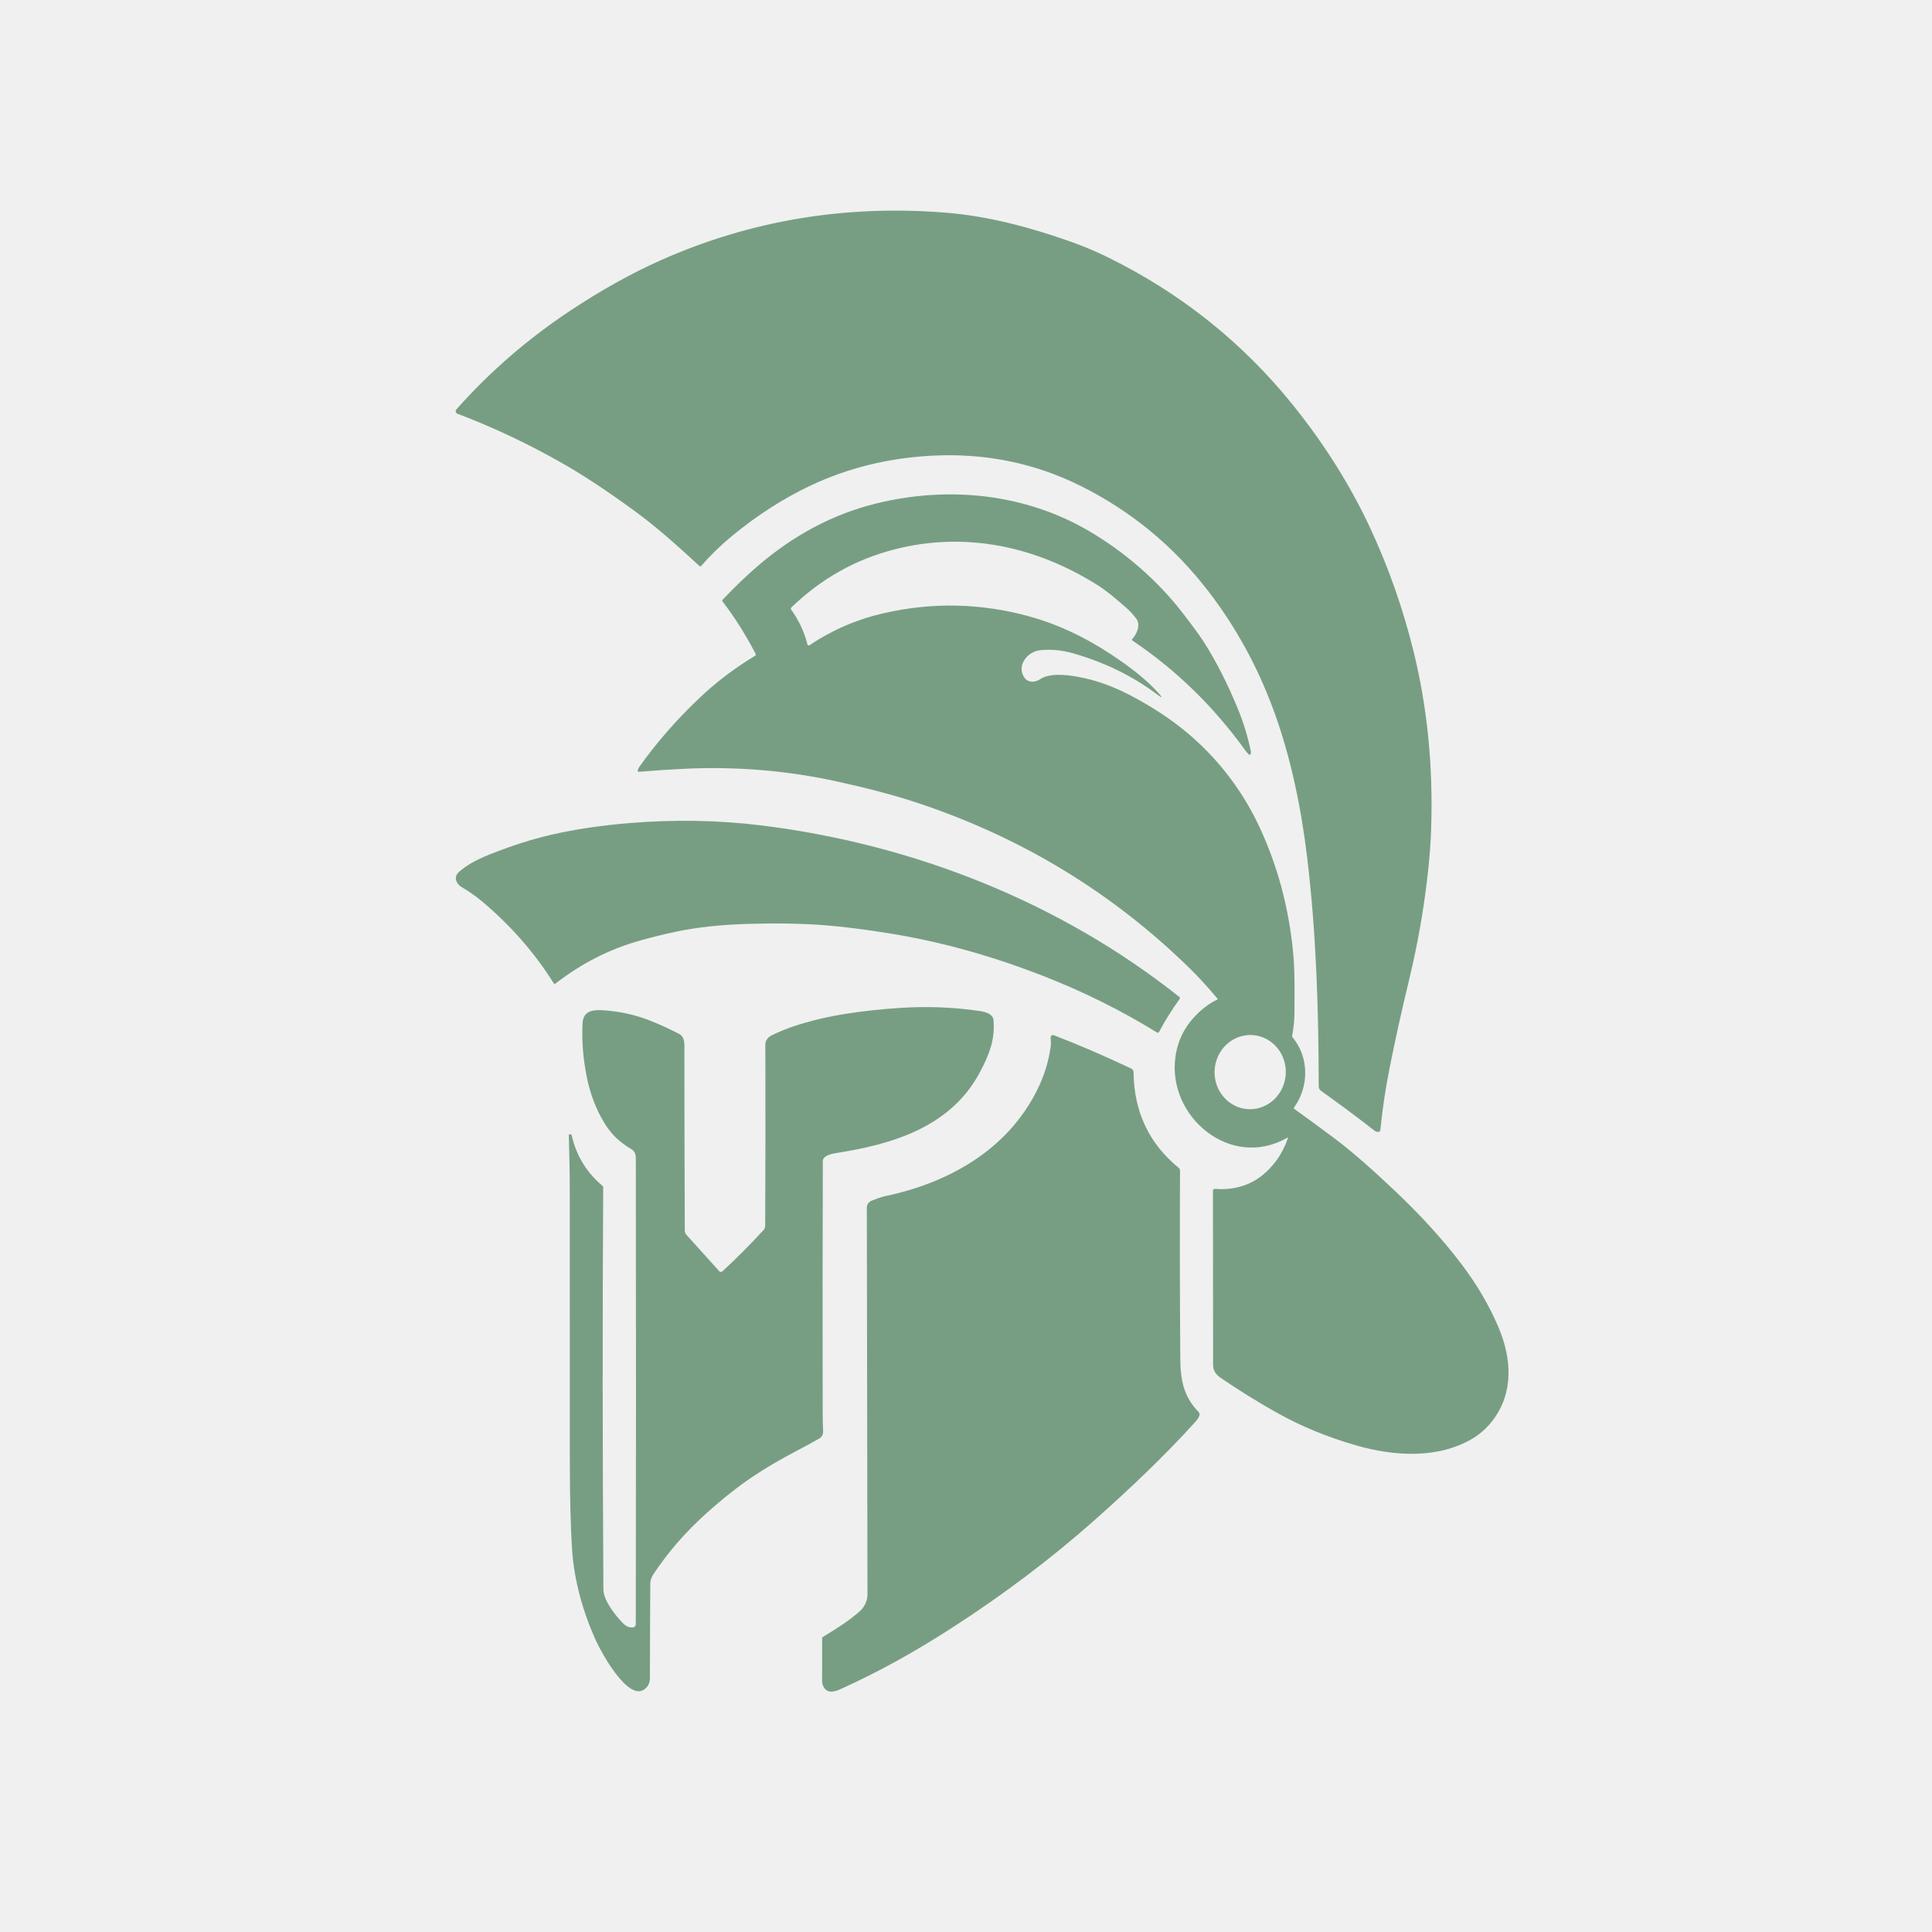
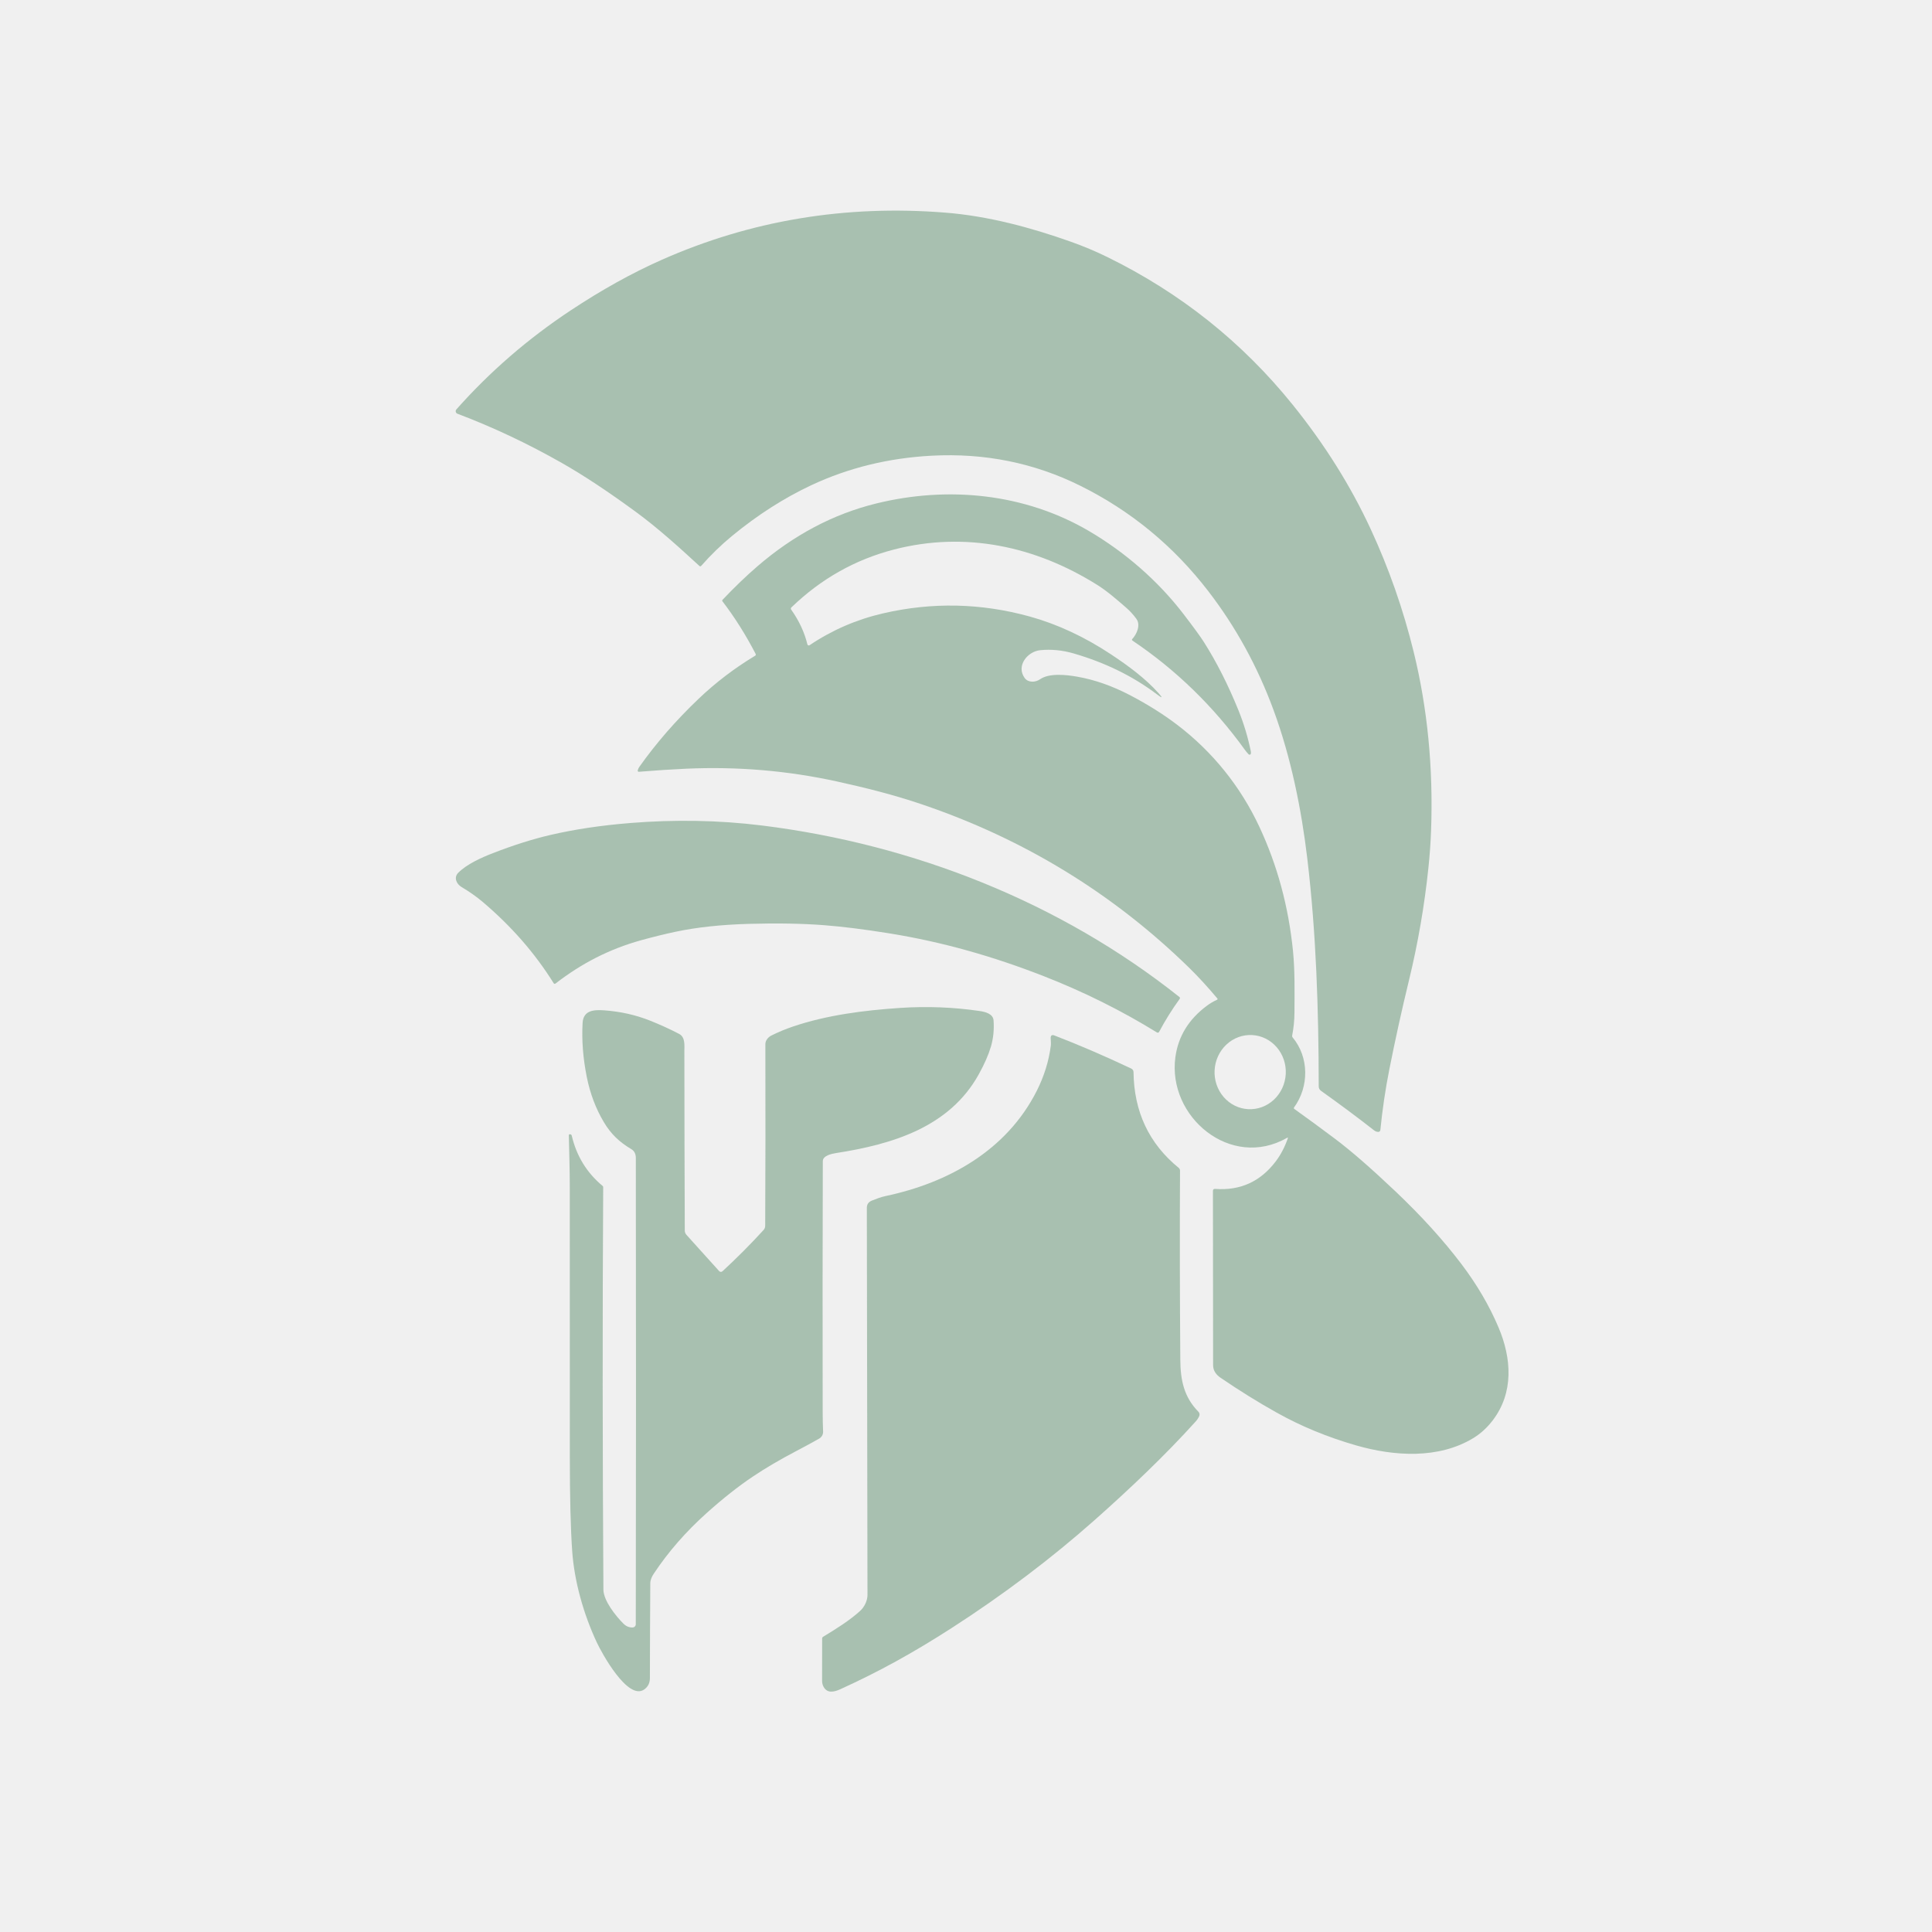
<svg xmlns="http://www.w3.org/2000/svg" width="527" height="527" viewBox="0 0 527 527" fill="none">
  <g clip-path="url(#clip0_159_466)">
-     <path d="M221.283 132.362C231.408 127.617 242.36 124.931 254.138 124.303C268.583 123.535 282.082 126.26 294.636 132.481C308.463 139.336 320.127 148.944 329.627 161.306C337.103 171.03 343.025 181.827 347.393 193.698C352.164 206.657 355.015 220.836 356.605 234.258C359.039 254.823 359.683 275.203 359.713 296.34C359.713 296.851 359.928 297.259 360.357 297.565C365.527 301.246 370.35 304.838 374.824 308.341C375.153 308.599 375.527 308.736 375.945 308.753C376.088 308.759 376.228 308.709 376.336 308.615C376.444 308.52 376.513 308.387 376.527 308.244C377.079 302.672 377.889 297.191 378.956 291.801C380.558 283.707 382.355 275.558 384.345 267.355C386.791 257.274 388.554 247.064 389.635 236.723C390.002 233.223 390.246 229.799 390.366 226.45C390.97 209.395 389.386 193.185 385.616 177.821C382.758 166.177 378.841 154.993 373.866 144.271C368.397 132.483 361.312 121.191 352.611 110.397C338.839 93.314 321.983 79.885 302.042 70.111C298.841 68.543 295.528 67.151 292.104 65.937C281.121 62.036 269.557 58.938 257.993 58.011C230.617 55.812 204.751 60.114 180.395 70.919C172.366 74.48 164.096 79.081 155.583 84.721C143.966 92.417 133.601 101.401 124.488 111.674C124.408 111.764 124.351 111.872 124.322 111.988C124.293 112.105 124.293 112.227 124.321 112.344C124.349 112.46 124.406 112.568 124.485 112.657C124.564 112.747 124.664 112.815 124.776 112.857C134.435 116.504 143.952 120.994 153.329 126.326C159.141 129.63 165.837 134.057 173.416 139.609C179.473 144.045 185.33 149.366 190.796 154.395C190.827 154.424 190.864 154.446 190.904 154.461C190.945 154.475 190.987 154.481 191.03 154.479C191.073 154.476 191.115 154.465 191.153 154.447C191.191 154.428 191.226 154.401 191.254 154.369C193.889 151.374 196.702 148.644 199.694 146.181C206.659 140.454 213.855 135.848 221.283 132.362Z" fill="#779E83" />
-     <path d="M351.273 310.529C350.46 312.875 349.373 314.955 348.01 316.766C343.828 322.304 338.314 324.815 331.47 324.301C331.061 324.27 330.857 324.46 330.857 324.872C330.888 339.769 330.903 355.605 330.903 372.379C330.903 373.908 331.748 375.014 332.962 375.837C338.139 379.361 343.243 382.53 348.273 385.343C354.905 389.055 362.138 392.035 369.97 394.282C380.31 397.247 392.383 398.029 401.848 392.296C403.869 391.071 405.651 389.445 407.195 387.417C412.949 379.852 412.347 370.547 408.744 362.04C406.236 356.132 402.87 350.388 398.647 344.809C393.682 338.256 387.673 331.636 380.619 324.949C373.983 318.657 368.492 313.881 364.145 310.621C360.312 307.743 356.62 305.036 353.069 302.5C352.901 302.38 352.877 302.236 352.997 302.068C357.094 296.422 357.13 288.409 352.58 282.954C352.474 282.823 352.436 282.674 352.467 282.506C352.879 280.358 353.088 278.281 353.095 276.274C353.116 270.633 353.244 264.905 352.694 259.388C351.479 247.287 348.419 235.992 343.512 225.504C338.381 214.531 330.77 205.062 321.13 197.723C317.332 194.834 313.038 192.137 308.249 189.633C303.397 187.094 298.59 185.409 293.828 184.579C290.895 184.064 286.227 183.524 283.695 185.289C282.444 186.159 280.473 186.262 279.506 184.944C277.102 181.65 280.257 177.708 283.741 177.358C286.743 177.056 289.778 177.35 292.845 178.238C301.488 180.743 309.079 184.471 315.618 189.421C317.111 190.554 317.231 190.422 315.979 189.025C312.402 185.032 307.775 181.619 303.133 178.542C295.856 173.714 288.424 170.253 280.838 168.156C267.588 164.502 254.283 164.216 240.922 167.297C233.642 168.978 226.945 171.879 220.83 175.999C220.779 176.034 220.72 176.057 220.658 176.064C220.596 176.071 220.534 176.063 220.475 176.041C220.417 176.019 220.365 175.983 220.324 175.936C220.283 175.889 220.254 175.833 220.239 175.773C219.439 172.472 217.96 169.304 215.802 166.267C215.742 166.182 215.714 166.079 215.724 165.975C215.733 165.871 215.779 165.774 215.854 165.701C223.944 157.889 233.302 152.614 243.928 149.876C263.258 144.904 282.377 148.95 299.263 159.526C302.068 161.281 304.692 163.602 307.189 165.758C308.183 166.616 309.11 167.628 309.968 168.794C311.198 170.467 310.107 172.937 308.866 174.296C308.708 174.464 308.726 174.613 308.918 174.744C320.758 182.697 330.981 192.635 339.586 204.557C339.891 204.979 340.227 205.381 340.594 205.762C340.64 205.809 340.698 205.843 340.762 205.86C340.826 205.876 340.894 205.875 340.957 205.855C341.02 205.835 341.077 205.798 341.12 205.748C341.163 205.698 341.191 205.637 341.202 205.571C341.236 205.348 341.231 205.129 341.186 204.912C340.39 201.042 339.268 197.321 337.82 193.75C335.004 186.805 331.859 180.597 328.387 175.125C327.447 173.646 325.575 171.079 322.772 167.425C315.747 158.28 306.684 150.483 296.932 144.786C279.521 134.617 258.662 132.491 238.956 137.349C227.291 140.225 216.506 145.932 206.6 154.472C203.537 157.114 200.365 160.162 197.085 163.617C197.033 163.669 197.003 163.739 196.999 163.813C196.996 163.886 197.018 163.959 197.064 164.018C200.389 168.355 203.403 173.131 206.106 178.346C206.223 178.573 206.173 178.751 205.957 178.881C200.358 182.254 195.223 186.167 190.554 190.621C184.364 196.522 178.981 202.703 174.404 209.163C174.181 209.476 174.03 209.815 173.951 210.182C173.941 210.225 173.942 210.269 173.952 210.312C173.963 210.354 173.984 210.393 174.013 210.426C174.042 210.459 174.079 210.485 174.12 210.502C174.161 210.519 174.205 210.525 174.25 210.522C178.823 210.148 183.09 209.87 187.049 209.688C201.071 209.047 214.842 210.21 228.36 213.178C236.043 214.861 243.851 216.821 251.437 219.395C279.361 228.864 303.711 243.767 324.486 264.102C326.877 266.442 329.394 269.185 332.036 272.331C332.18 272.503 332.149 272.635 331.943 272.728C331 273.15 330.095 273.681 329.231 274.323C324.266 277.998 321.395 282.669 320.616 288.337C318.382 304.667 335.751 319.164 351.078 310.369C351.29 310.249 351.356 310.302 351.273 310.529ZM340.469 302.552C339.195 302.483 337.947 302.153 336.798 301.582C335.648 301.01 334.619 300.207 333.769 299.22C332.919 298.232 332.264 297.079 331.843 295.827C331.422 294.574 331.242 293.246 331.314 291.918C331.459 289.237 332.621 286.722 334.543 284.925C336.465 283.127 338.991 282.196 341.564 282.336C342.838 282.405 344.085 282.734 345.235 283.306C346.385 283.878 347.414 284.68 348.264 285.668C349.114 286.655 349.768 287.808 350.19 289.061C350.611 290.314 350.791 291.642 350.719 292.969C350.574 295.65 349.412 298.166 347.49 299.963C345.568 301.76 343.042 302.692 340.469 302.552Z" fill="#779E83" />
-     <path d="M151.518 268.291C158.687 262.759 166.221 258.873 174.888 256.47C178.106 255.578 181.246 254.806 184.306 254.154C190.074 252.933 196.764 252.215 204.377 252.003C212.028 251.79 218.818 251.91 224.747 252.363C229.732 252.747 235.604 253.48 242.363 254.561C257.247 256.943 271.086 260.958 284.668 266.258C295.53 270.499 305.837 275.623 315.588 281.631C315.636 281.661 315.69 281.68 315.746 281.688C315.802 281.696 315.859 281.693 315.914 281.678C315.969 281.663 316.02 281.637 316.065 281.601C316.11 281.566 316.147 281.522 316.174 281.471C317.801 278.394 319.676 275.388 321.799 272.455C321.853 272.382 321.876 272.292 321.864 272.203C321.853 272.114 321.807 272.033 321.738 271.976C289.16 246.059 249.105 230.29 207.81 225.169C195.947 223.697 183.915 223.532 172.006 224.49C164.091 225.124 156.831 226.205 150.226 227.732C145.344 228.864 140.082 230.526 134.442 232.719C131.158 233.995 127.35 235.724 125.008 238.056C123.691 239.368 124.524 241.149 125.904 241.962C128.048 243.235 129.961 244.581 131.642 246.002C139.482 252.634 145.944 260.035 151.029 268.204C151.054 268.244 151.087 268.278 151.126 268.305C151.165 268.332 151.209 268.35 151.255 268.358C151.302 268.366 151.349 268.364 151.394 268.353C151.439 268.342 151.481 268.321 151.518 268.291Z" fill="#779E83" />
-     <path d="M172.577 443.931C171.637 443.968 170.795 443.618 170.05 442.881C168.053 440.91 164.616 436.638 164.595 433.607C164.351 395.88 164.333 359.285 164.538 323.822C164.54 323.761 164.528 323.701 164.502 323.645C164.476 323.59 164.437 323.541 164.389 323.503C160.073 319.914 157.265 315.346 155.964 309.798C155.899 309.52 155.721 309.386 155.429 309.396C155.247 309.403 155.158 309.499 155.161 309.685C155.27 314.455 155.419 319.041 155.419 323.745C155.433 348.897 155.438 373.443 155.434 397.381C155.434 408.329 155.649 416.894 156.078 423.077C156.654 431.342 159.16 440.23 162.783 448.001C164.055 450.724 171.244 464.028 175.732 460.837C176.761 460.103 177.276 459.077 177.276 457.759C177.29 449.23 177.326 440.601 177.384 431.872C177.389 430.931 177.816 430.04 178.326 429.273C182.265 423.331 187.073 417.816 192.751 412.727C197.177 408.758 201.385 405.435 205.376 402.759C208.814 400.45 212.812 398.103 217.372 395.718C219.589 394.559 221.615 393.457 223.45 392.414C223.79 392.221 224.069 391.937 224.258 391.595C224.447 391.252 224.538 390.865 224.521 390.474C224.449 388.803 224.411 387.089 224.407 385.333C224.363 361.395 224.375 338.527 224.443 316.73C224.449 315.227 226.837 314.718 228.123 314.517C243.321 312.145 258.956 307.533 266.979 293.056C268.537 290.239 269.643 287.716 270.299 285.486C270.961 283.228 271.201 280.847 271.019 278.342C270.89 276.546 268.775 276.006 267.272 275.785C260.122 274.728 252.867 274.445 245.508 274.935C235.683 275.594 225.581 276.881 216.405 279.979C214.288 280.693 212.289 281.521 210.409 282.465C209.539 282.897 208.767 283.808 208.772 284.832C208.817 302.704 208.802 319.202 208.726 334.326C208.726 334.796 208.572 335.197 208.263 335.53C204.695 339.435 200.963 343.181 197.069 346.77C197.008 346.827 196.935 346.87 196.857 346.899C196.778 346.927 196.695 346.94 196.611 346.936C196.528 346.933 196.447 346.912 196.371 346.877C196.296 346.841 196.229 346.791 196.174 346.729L187.25 336.837C186.955 336.513 186.792 336.091 186.792 335.654C186.727 319.415 186.689 303.126 186.679 286.788C186.679 285.187 186.972 282.923 185.253 282.027C182.769 280.727 180.113 279.514 177.286 278.389C173.409 276.845 169.247 275.913 164.801 275.594C162.12 275.404 159.119 275.502 158.918 279.027C158.651 283.755 159.035 288.692 160.071 293.839C160.984 298.343 162.526 302.419 164.698 306.067C166.638 309.324 168.913 311.506 172.237 313.478C173.097 313.992 173.437 314.883 173.437 315.85C173.502 361.314 173.498 403.711 173.426 443.04C173.427 443.27 173.338 443.491 173.18 443.657C173.022 443.823 172.806 443.921 172.577 443.931Z" fill="#779E83" />
-     <path d="M282.794 297.57C274.606 313.771 258.729 322.628 241.524 326.261C240.279 326.524 239.028 327.018 237.84 327.486C236.91 327.853 236.447 328.516 236.45 329.473C236.512 359.563 236.57 394.761 236.625 435.068C236.63 436.643 235.765 438.362 234.669 439.366C231.726 442.062 227.969 444.373 224.51 446.478C224.433 446.527 224.369 446.594 224.325 446.675C224.281 446.755 224.258 446.845 224.258 446.936C224.272 450.696 224.268 454.541 224.248 458.469C224.244 459.087 224.387 459.651 224.675 460.163C225.72 462.02 227.619 461.501 229.271 460.754C239.842 455.953 249.285 450.714 259.486 444.147C273.68 435.007 286.747 425.141 298.686 414.549C308.063 406.233 317.78 397.031 326.138 387.757C326.584 387.263 326.913 386.762 327.126 386.254C327.208 386.06 327.231 385.847 327.191 385.64C327.152 385.434 327.052 385.245 326.905 385.096C322.921 381.051 322 376.414 321.959 370.887C321.822 352.987 321.796 335.803 321.882 319.334C321.883 319.186 321.852 319.04 321.79 318.907C321.727 318.773 321.635 318.655 321.521 318.562C313.428 311.964 309.319 303.251 309.196 292.423C309.192 292.226 309.134 292.033 309.027 291.866C308.919 291.7 308.767 291.567 308.588 291.481C301.277 288.026 294.286 285.016 287.616 282.449C286.937 282.189 286.597 282.422 286.597 283.149C286.597 283.829 286.721 284.513 286.638 285.198C286.1 289.435 284.818 293.559 282.794 297.57Z" fill="#779E83" />
+     <path d="M221.283 132.362C231.408 127.617 242.36 124.931 254.138 124.303C268.583 123.535 282.082 126.26 294.636 132.481C308.463 139.336 320.127 148.944 329.627 161.306C337.103 171.03 343.025 181.827 347.393 193.698C352.164 206.657 355.015 220.836 356.605 234.258C359.039 254.823 359.683 275.203 359.713 296.34C359.713 296.851 359.928 297.259 360.357 297.565C365.527 301.246 370.35 304.838 374.824 308.341C375.153 308.599 375.527 308.736 375.945 308.753C376.088 308.759 376.228 308.709 376.336 308.615C376.444 308.52 376.513 308.387 376.527 308.244C377.079 302.672 377.889 297.191 378.956 291.801C380.558 283.707 382.355 275.558 384.345 267.355C386.791 257.274 388.554 247.064 389.635 236.723C390.002 233.223 390.246 229.799 390.366 226.45C390.97 209.395 389.386 193.185 385.616 177.821C382.758 166.177 378.841 154.993 373.866 144.271C368.397 132.483 361.312 121.191 352.611 110.397C338.839 93.314 321.983 79.885 302.042 70.111C298.841 68.543 295.528 67.151 292.104 65.937C281.121 62.036 269.557 58.938 257.993 58.011C230.617 55.812 204.751 60.114 180.395 70.919C172.366 74.48 164.096 79.081 155.583 84.721C143.966 92.417 133.601 101.401 124.488 111.674C124.408 111.764 124.351 111.872 124.322 111.988C124.293 112.105 124.293 112.227 124.321 112.344C124.349 112.46 124.406 112.568 124.485 112.657C124.564 112.747 124.664 112.815 124.776 112.857C134.435 116.504 143.952 120.994 153.329 126.326C159.141 129.63 165.837 134.057 173.416 139.609C179.473 144.045 185.33 149.366 190.796 154.395C190.827 154.424 190.864 154.446 190.904 154.461C190.945 154.475 190.987 154.481 191.03 154.479C191.073 154.476 191.115 154.465 191.153 154.447C191.191 154.428 191.226 154.401 191.254 154.369C193.889 151.374 196.702 148.644 199.694 146.181C206.659 140.454 213.855 135.848 221.283 132.362Z" fill="#92B29C" fill-opacity="0.76" />
+     <path d="M351.273 310.529C350.46 312.875 349.373 314.955 348.01 316.766C343.828 322.304 338.314 324.815 331.47 324.301C331.061 324.27 330.857 324.46 330.857 324.872C330.888 339.769 330.903 355.605 330.903 372.379C330.903 373.908 331.748 375.014 332.962 375.837C338.139 379.361 343.243 382.53 348.273 385.343C354.905 389.055 362.138 392.035 369.97 394.282C380.31 397.247 392.383 398.029 401.848 392.296C403.869 391.071 405.651 389.445 407.195 387.417C412.949 379.852 412.347 370.547 408.744 362.04C406.236 356.132 402.87 350.388 398.647 344.809C393.682 338.256 387.673 331.636 380.619 324.949C373.983 318.657 368.492 313.881 364.145 310.621C360.312 307.743 356.62 305.036 353.069 302.5C352.901 302.38 352.877 302.236 352.997 302.068C357.094 296.422 357.13 288.409 352.58 282.954C352.474 282.823 352.436 282.674 352.467 282.506C352.879 280.358 353.088 278.281 353.095 276.274C353.116 270.633 353.244 264.905 352.694 259.388C351.479 247.287 348.419 235.992 343.512 225.504C338.381 214.531 330.77 205.062 321.13 197.723C317.332 194.834 313.038 192.137 308.249 189.632C303.397 187.094 298.59 185.409 293.828 184.579C290.895 184.064 286.227 183.524 283.695 185.289C282.444 186.159 280.473 186.262 279.506 184.944C277.102 181.65 280.257 177.708 283.741 177.358C286.743 177.056 289.778 177.35 292.845 178.238C301.488 180.743 309.079 184.471 315.618 189.421C317.111 190.554 317.231 190.422 315.979 189.025C312.402 185.032 307.775 181.619 303.133 178.542C295.856 173.714 288.424 170.253 280.839 168.156C267.588 164.502 254.283 164.216 240.922 167.297C233.642 168.978 226.945 171.879 220.83 175.999C220.779 176.034 220.72 176.057 220.658 176.064C220.596 176.071 220.534 176.063 220.475 176.041C220.417 176.019 220.365 175.983 220.324 175.936C220.283 175.889 220.254 175.833 220.239 175.773C219.439 172.472 217.96 169.304 215.802 166.267C215.742 166.182 215.714 166.079 215.724 165.975C215.733 165.871 215.779 165.774 215.854 165.701C223.944 157.889 233.302 152.614 243.928 149.876C263.258 144.904 282.377 148.95 299.263 159.526C302.068 161.281 304.692 163.602 307.189 165.758C308.183 166.616 309.11 167.628 309.968 168.794C311.198 170.467 310.107 172.937 308.866 174.296C308.708 174.464 308.726 174.613 308.918 174.744C320.758 182.697 330.981 192.635 339.586 204.557C339.891 204.979 340.227 205.381 340.594 205.762C340.64 205.809 340.698 205.843 340.762 205.86C340.826 205.876 340.894 205.875 340.957 205.855C341.02 205.835 341.077 205.798 341.12 205.748C341.163 205.698 341.191 205.637 341.202 205.571C341.236 205.348 341.231 205.129 341.186 204.912C340.39 201.042 339.268 197.321 337.82 193.75C335.004 186.805 331.859 180.597 328.387 175.125C327.447 173.646 325.575 171.079 322.772 167.425C315.747 158.28 306.684 150.483 296.932 144.786C279.521 134.617 258.662 132.491 238.956 137.349C227.291 140.225 216.506 145.932 206.6 154.472C203.537 157.114 200.365 160.162 197.085 163.617C197.033 163.669 197.003 163.739 196.999 163.813C196.996 163.886 197.018 163.959 197.064 164.018C200.389 168.355 203.403 173.131 206.106 178.346C206.223 178.573 206.173 178.751 205.957 178.881C200.358 182.254 195.223 186.167 190.554 190.621C184.364 196.522 178.981 202.703 174.404 209.163C174.181 209.476 174.03 209.815 173.951 210.182C173.941 210.225 173.942 210.269 173.952 210.312C173.963 210.354 173.984 210.393 174.013 210.426C174.042 210.459 174.079 210.485 174.12 210.502C174.161 210.519 174.205 210.525 174.25 210.522C178.823 210.148 183.09 209.87 187.049 209.688C201.071 209.047 214.842 210.21 228.36 213.178C236.043 214.861 243.851 216.821 251.437 219.395C279.361 228.864 303.711 243.767 324.486 264.102C326.877 266.442 329.394 269.185 332.036 272.331C332.18 272.503 332.149 272.635 331.943 272.728C331 273.15 330.095 273.681 329.231 274.323C324.266 277.998 321.395 282.669 320.616 288.337C318.382 304.667 335.751 319.164 351.078 310.369C351.29 310.249 351.356 310.302 351.273 310.529ZM340.469 302.552C339.195 302.483 337.947 302.153 336.798 301.582C335.648 301.01 334.619 300.207 333.769 299.22C332.919 298.232 332.264 297.079 331.843 295.827C331.422 294.574 331.242 293.246 331.314 291.918C331.459 289.237 332.621 286.722 334.543 284.925C336.465 283.127 338.991 282.196 341.564 282.336C342.838 282.405 344.085 282.734 345.235 283.306C346.385 283.878 347.414 284.68 348.264 285.668C349.114 286.655 349.768 287.808 350.19 289.061C350.611 290.314 350.791 291.642 350.719 292.969C350.574 295.65 349.412 298.166 347.49 299.963C345.568 301.76 343.042 302.691 340.469 302.552Z" fill="#92B29C" fill-opacity="0.76" />
+     <path d="M151.518 268.291C158.687 262.759 166.221 258.873 174.888 256.47C178.106 255.578 181.246 254.806 184.306 254.154C190.074 252.933 196.764 252.215 204.377 252.003C212.028 251.79 218.818 251.91 224.747 252.363C229.732 252.747 235.604 253.48 242.363 254.561C257.247 256.943 271.086 260.958 284.668 266.258C295.53 270.499 305.837 275.623 315.588 281.631C315.636 281.661 315.69 281.68 315.746 281.688C315.802 281.696 315.859 281.693 315.914 281.678C315.969 281.663 316.02 281.637 316.065 281.601C316.11 281.566 316.147 281.522 316.174 281.471C317.801 278.394 319.676 275.388 321.799 272.455C321.853 272.382 321.876 272.292 321.864 272.203C321.853 272.114 321.807 272.033 321.738 271.976C289.16 246.059 249.105 230.29 207.81 225.169C195.947 223.697 183.915 223.532 172.006 224.49C164.091 225.124 156.831 226.205 150.226 227.732C145.344 228.864 140.082 230.526 134.442 232.719C131.158 233.995 127.35 235.724 125.008 238.056C123.691 239.368 124.524 241.149 125.904 241.962C128.048 243.235 129.961 244.581 131.642 246.002C139.482 252.634 145.944 260.035 151.029 268.204C151.054 268.244 151.087 268.278 151.126 268.305C151.165 268.332 151.209 268.35 151.255 268.358C151.302 268.366 151.349 268.364 151.394 268.353C151.439 268.342 151.481 268.321 151.518 268.291Z" fill="#92B29C" fill-opacity="0.76" />
+     <path d="M172.577 443.931C171.637 443.968 170.795 443.618 170.05 442.881C168.053 440.91 164.616 436.638 164.595 433.607C164.351 395.88 164.333 359.285 164.538 323.822C164.54 323.761 164.528 323.701 164.502 323.645C164.476 323.59 164.437 323.541 164.389 323.503C160.073 319.914 157.265 315.346 155.964 309.798C155.899 309.52 155.721 309.386 155.429 309.396C155.247 309.403 155.158 309.499 155.161 309.685C155.27 314.455 155.419 319.041 155.419 323.745C155.433 348.897 155.438 373.443 155.434 397.381C155.434 408.329 155.649 416.894 156.078 423.077C156.654 431.342 159.16 440.23 162.783 448.001C164.055 450.724 171.244 464.028 175.732 460.837C176.761 460.103 177.276 459.077 177.276 457.759C177.29 449.23 177.326 440.601 177.384 431.872C177.389 430.931 177.816 430.04 178.326 429.273C182.265 423.331 187.073 417.816 192.751 412.727C197.177 408.758 201.385 405.435 205.376 402.759C208.814 400.45 212.812 398.103 217.372 395.718C219.589 394.559 221.615 393.457 223.45 392.414C223.79 392.221 224.069 391.937 224.258 391.595C224.447 391.252 224.538 390.865 224.521 390.474C224.449 388.803 224.411 387.089 224.407 385.333C224.363 361.395 224.375 338.527 224.443 316.73C224.449 315.227 226.837 314.718 228.123 314.517C243.321 312.145 258.956 307.533 266.979 293.056C268.537 290.239 269.643 287.716 270.299 285.486C270.961 283.228 271.201 280.847 271.019 278.342C270.89 276.546 268.775 276.006 267.272 275.785C260.122 274.728 252.867 274.445 245.508 274.935C235.683 275.594 225.581 276.881 216.405 279.979C214.288 280.693 212.289 281.521 210.409 282.465C209.539 282.897 208.767 283.808 208.772 284.832C208.817 302.704 208.802 319.202 208.726 334.326C208.726 334.796 208.572 335.197 208.263 335.53C204.695 339.435 200.963 343.181 197.069 346.77C197.008 346.827 196.935 346.87 196.857 346.899C196.778 346.927 196.695 346.94 196.611 346.936C196.528 346.933 196.447 346.912 196.371 346.877C196.296 346.841 196.229 346.791 196.174 346.729L187.25 336.837C186.955 336.513 186.792 336.091 186.792 335.654C186.727 319.415 186.689 303.126 186.679 286.788C186.679 285.187 186.972 282.923 185.253 282.027C182.769 280.727 180.113 279.514 177.286 278.389C173.409 276.845 169.247 275.913 164.801 275.594C162.119 275.404 159.119 275.502 158.918 279.027C158.651 283.755 159.035 288.692 160.071 293.839C160.984 298.343 162.526 302.419 164.698 306.067C166.638 309.324 168.913 311.506 172.237 313.478C173.097 313.992 173.437 314.883 173.437 315.85C173.502 361.314 173.498 403.711 173.426 443.04C173.427 443.27 173.338 443.491 173.18 443.657C173.022 443.823 172.806 443.921 172.577 443.931Z" fill="#92B29C" fill-opacity="0.76" />
+     <path d="M282.794 297.57C274.606 313.771 258.729 322.628 241.524 326.261C240.279 326.524 239.028 327.018 237.84 327.486C236.91 327.853 236.447 328.516 236.45 329.473C236.512 359.563 236.57 394.761 236.625 435.068C236.63 436.643 235.765 438.362 234.669 439.366C231.726 442.062 227.969 444.373 224.51 446.478C224.433 446.527 224.369 446.594 224.325 446.675C224.281 446.755 224.258 446.845 224.258 446.936C224.272 450.696 224.268 454.541 224.248 458.469C224.244 459.087 224.387 459.651 224.675 460.163C225.72 462.02 227.619 461.501 229.271 460.754C239.842 455.953 249.285 450.714 259.486 444.147C273.68 435.007 286.747 425.141 298.686 414.549C308.063 406.233 317.78 397.031 326.138 387.757C326.584 387.263 326.913 386.762 327.126 386.254C327.208 386.06 327.231 385.847 327.191 385.64C327.152 385.434 327.052 385.245 326.905 385.096C322.921 381.051 322 376.414 321.959 370.887C321.822 352.987 321.796 335.803 321.882 319.334C321.883 319.186 321.852 319.04 321.79 318.907C321.727 318.773 321.635 318.655 321.521 318.562C313.428 311.964 309.319 303.251 309.196 292.423C309.192 292.226 309.134 292.033 309.027 291.866C308.919 291.7 308.767 291.567 308.588 291.481C301.277 288.026 294.286 285.016 287.616 282.449C286.937 282.189 286.597 282.422 286.597 283.149C286.597 283.829 286.721 284.513 286.638 285.198C286.1 289.435 284.818 293.559 282.794 297.57Z" fill="#92B29C" fill-opacity="0.76" />
  </g>
  <defs>
    <clipPath id="clip0_159_466">
      <rect width="527" height="527" fill="white" transform="matrix(-1 0 0 1 527 0)" />
    </clipPath>
  </defs>
</svg>
